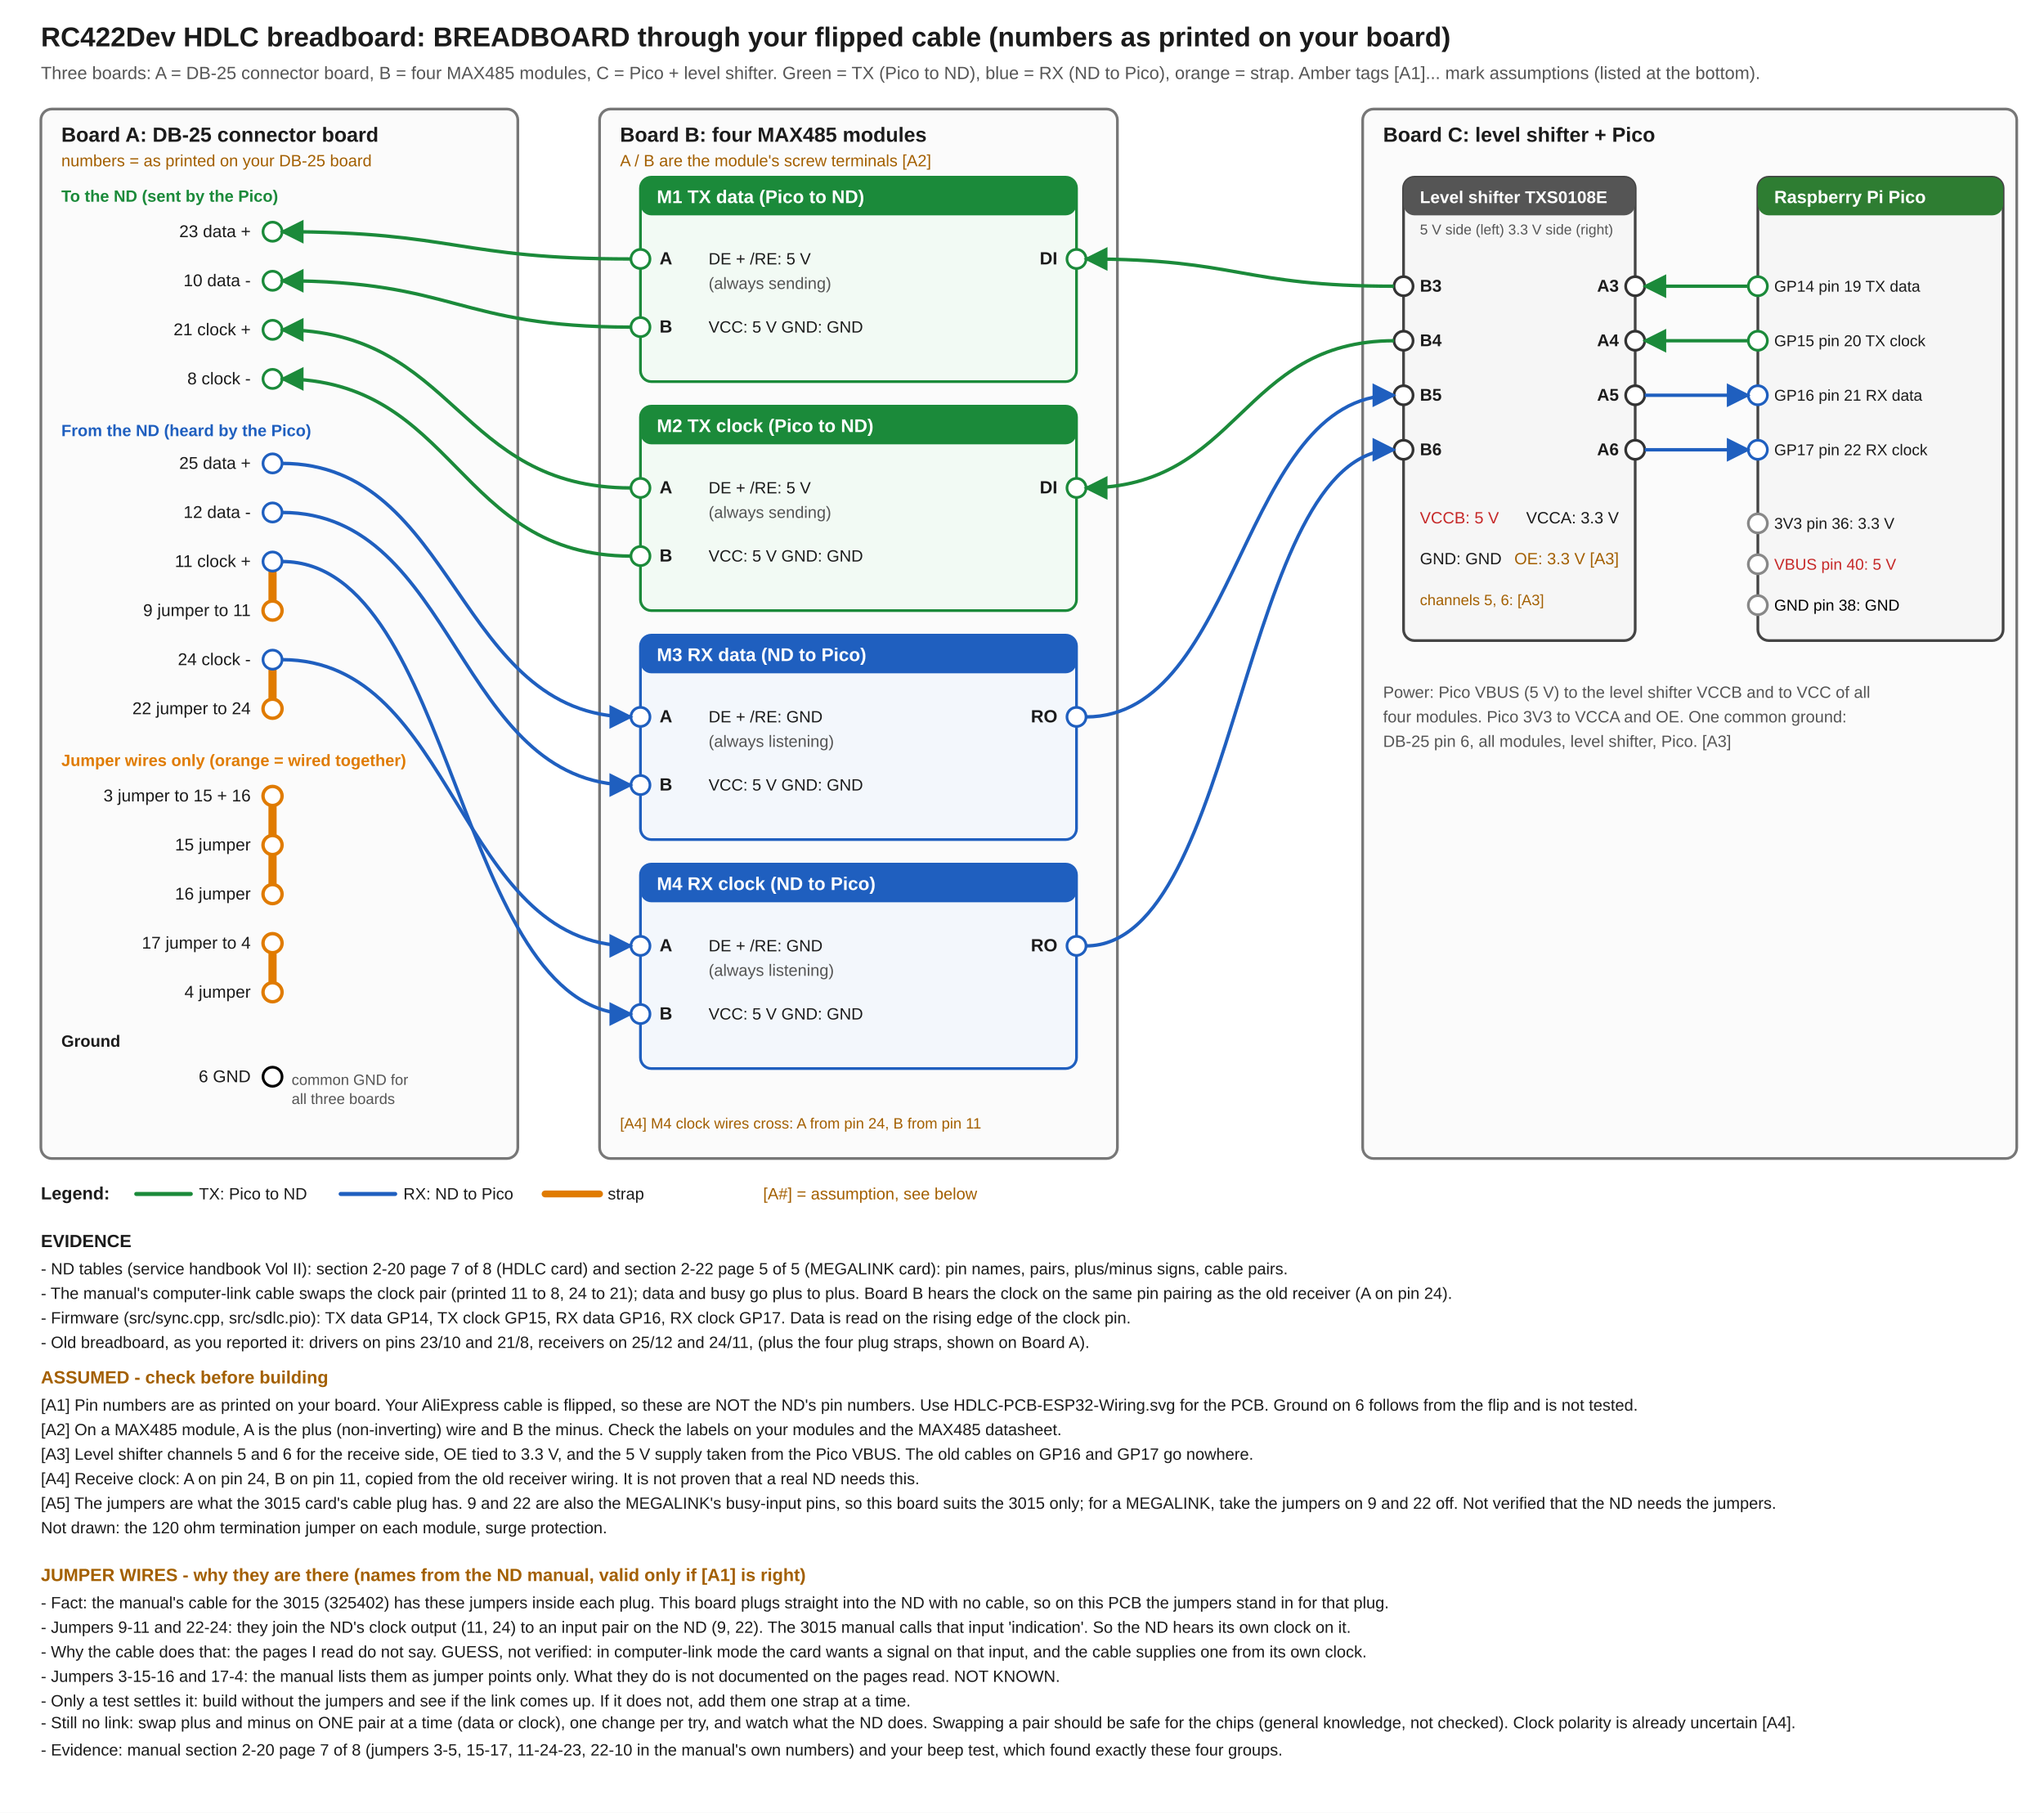
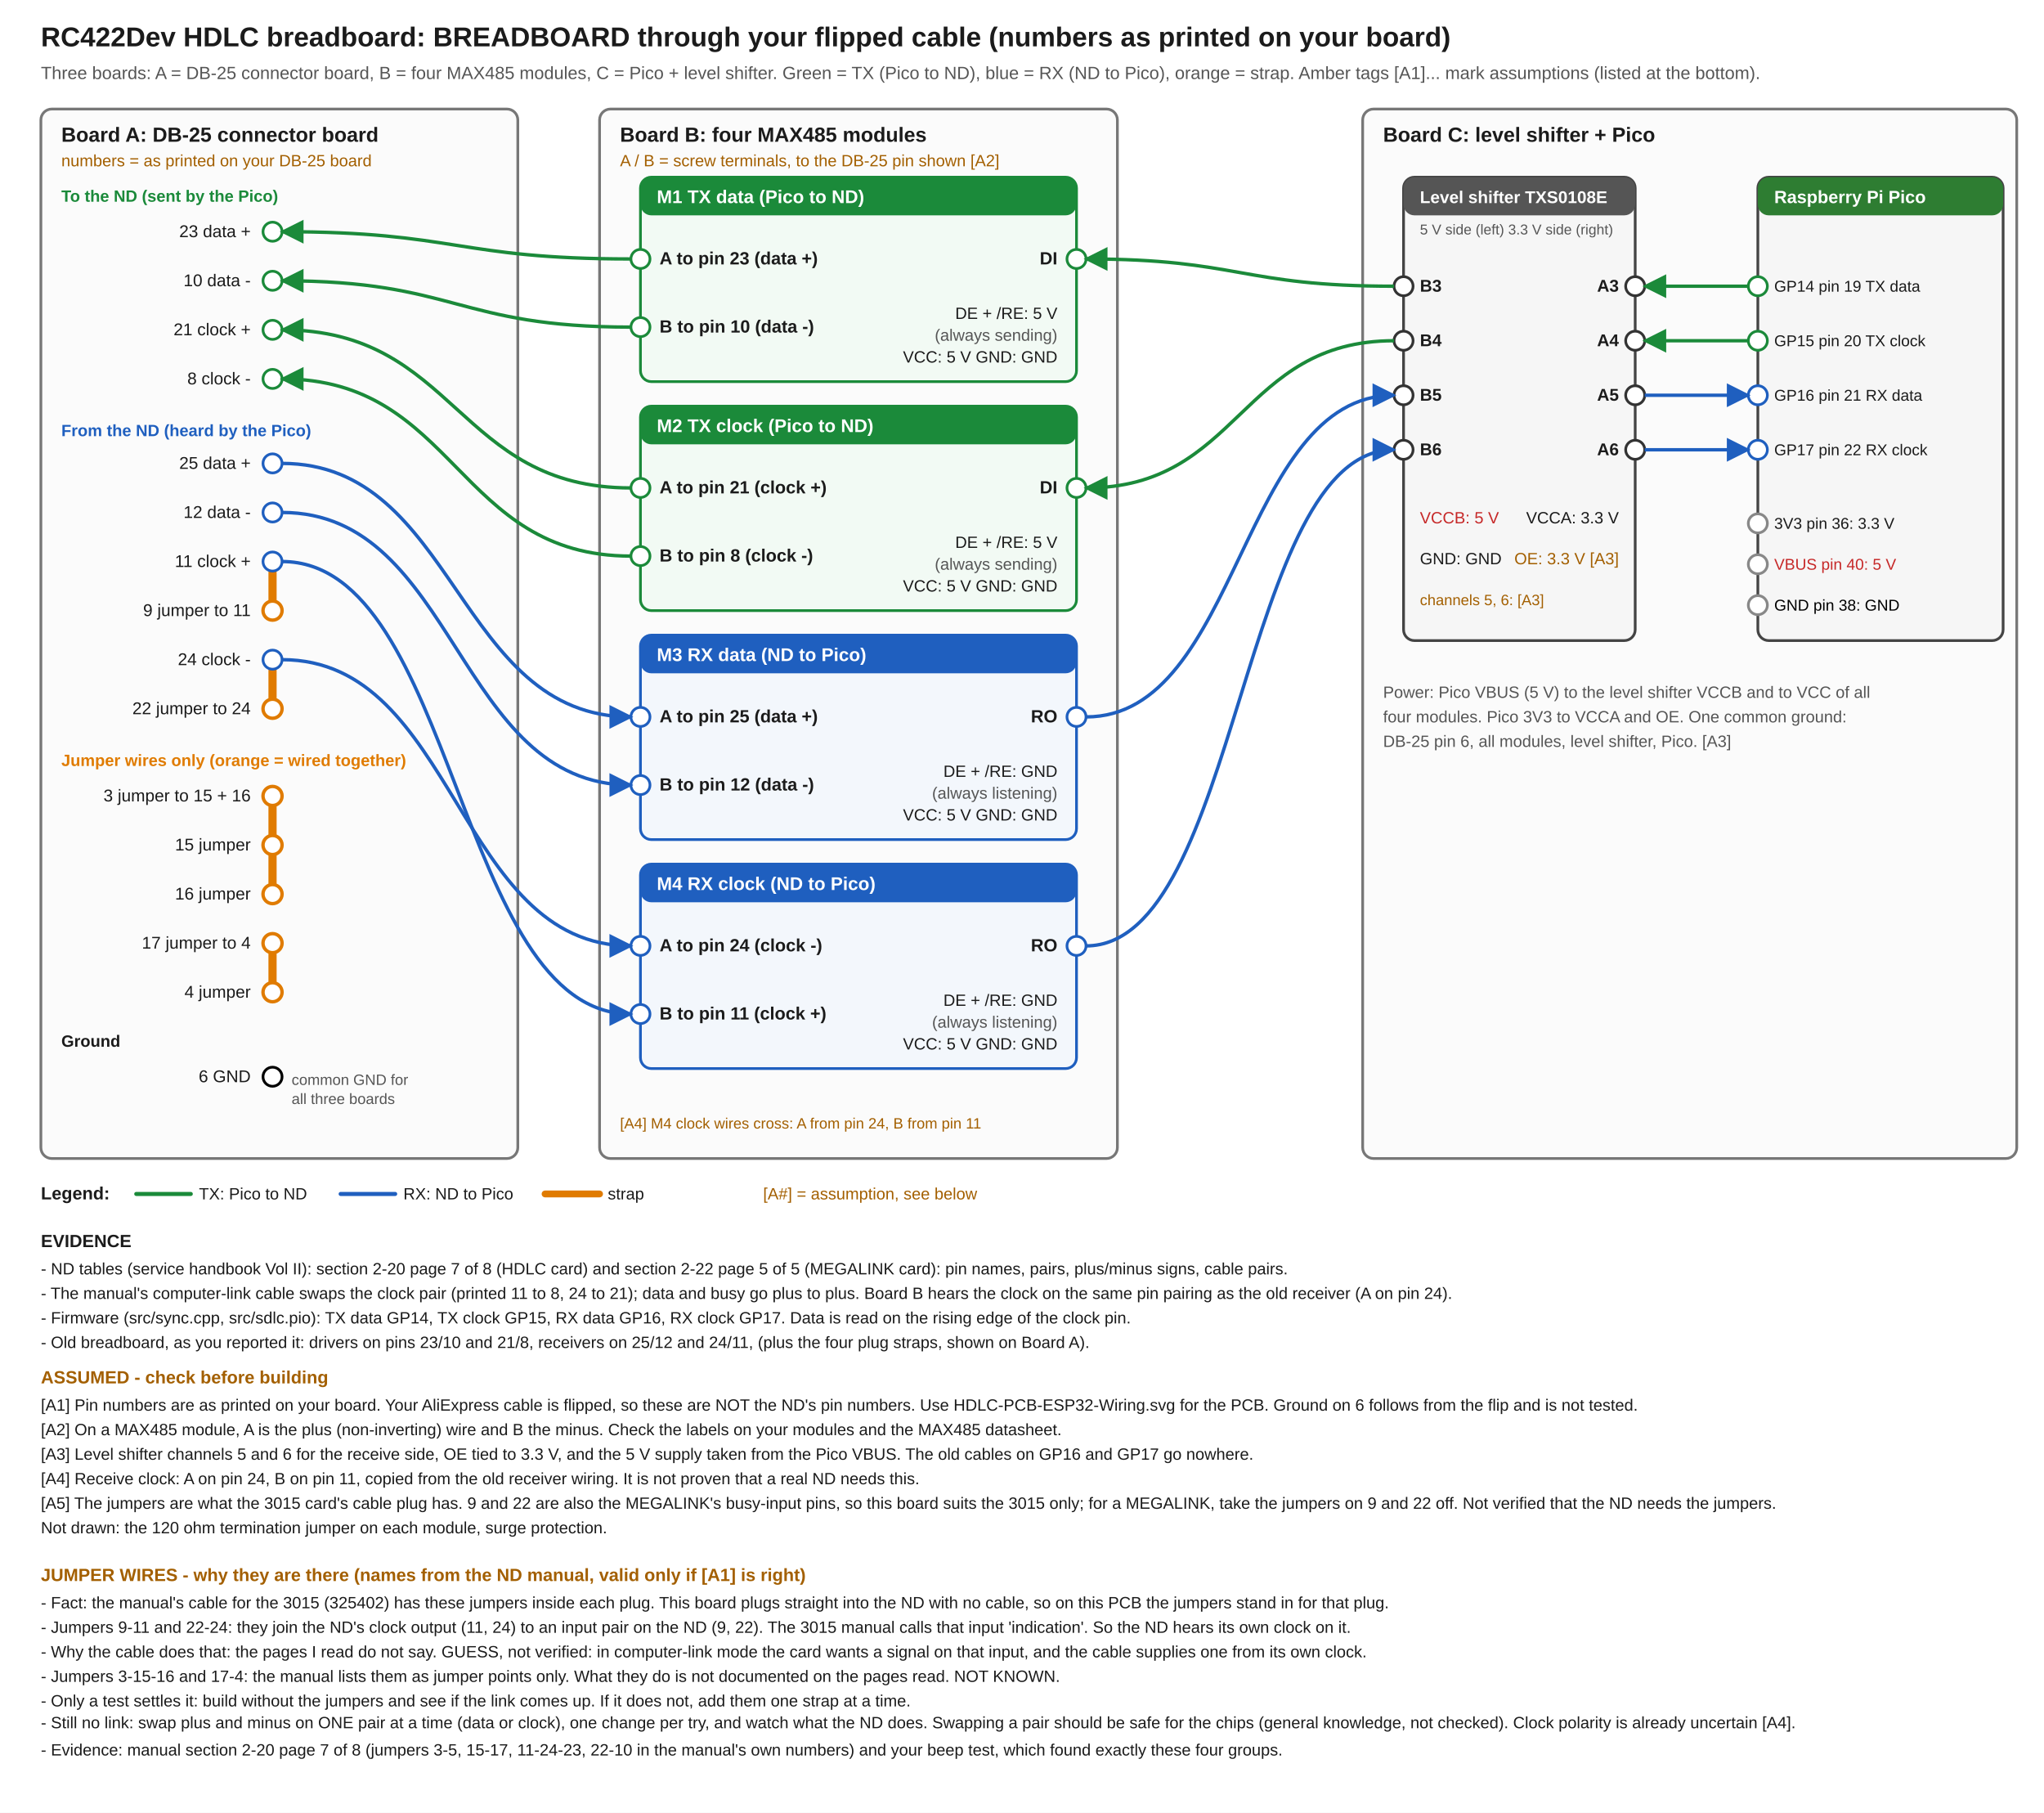
<svg xmlns="http://www.w3.org/2000/svg" viewBox="0 0 1500 1330" width="1500" height="1330" font-family="Segoe UI, Arial, sans-serif">
  <defs>
    <marker id="aT" viewBox="0 0 10 10" refX="9" refY="5" markerWidth="7" markerHeight="7" orient="auto">
      <path d="M0 0 L10 5 L0 10 z" fill="#1b8a3a" />
    </marker>
    <marker id="aR" viewBox="0 0 10 10" refX="9" refY="5" markerWidth="7" markerHeight="7" orient="auto">
      <path d="M0 0 L10 5 L0 10 z" fill="#1f5fbf" />
    </marker>
  </defs>
  <rect width="1500" height="1330" fill="#ffffff" />
  <text x="30" y="34" font-size="20" text-anchor="start" fill="#1b1b1b" font-weight="bold">RC422Dev HDLC breadboard: BREADBOARD through your flipped cable (numbers as printed on your board)</text>
  <text x="30" y="58" font-size="13" text-anchor="start" fill="#555" font-weight="normal">Three boards: A = DB-25 connector board, B = four MAX485 modules, C = Pico + level shifter. Green = TX (Pico to ND), blue = RX (ND to Pico), orange = strap. Amber tags [A1]... mark assumptions (listed at the bottom).</text>
  <rect x="30" y="80" width="350" height="770" rx="8" fill="#fbfbfb" stroke="#777" stroke-width="2" />
  <text x="45" y="104" font-size="15" text-anchor="start" fill="#1b1b1b" font-weight="bold">Board A: DB-25 connector board</text>
  <text x="45" y="122" font-size="12" text-anchor="start" fill="#a35f00" font-weight="normal">numbers = as printed on your DB-25 board</text>
  <text x="45" y="148" font-size="12" text-anchor="start" fill="#1b8a3a" font-weight="bold">To the ND (sent by the Pico)</text>
  <text x="45" y="320" font-size="12" text-anchor="start" fill="#1f5fbf" font-weight="bold">From the ND (heard by the Pico)</text>
  <line x1="200" y1="420" x2="200" y2="440" stroke="#e07b00" stroke-width="6" stroke-linecap="round" />
  <line x1="200" y1="492" x2="200" y2="512" stroke="#e07b00" stroke-width="6" stroke-linecap="round" />
  <line x1="200" y1="592" x2="200" y2="648" stroke="#e07b00" stroke-width="6" stroke-linecap="round" />
  <line x1="200" y1="700" x2="200" y2="720" stroke="#e07b00" stroke-width="6" stroke-linecap="round" />
  <circle cx="200" cy="448" r="7" fill="#fff" stroke="#e07b00" stroke-width="2.5" />
  <text x="184" y="452" font-size="12.5" text-anchor="end" fill="#1b1b1b" font-weight="normal">9  jumper to 11</text>
  <circle cx="200" cy="520" r="7" fill="#fff" stroke="#e07b00" stroke-width="2.5" />
  <text x="184" y="524" font-size="12.5" text-anchor="end" fill="#1b1b1b" font-weight="normal">22  jumper to 24</text>
  <text x="45" y="562" font-size="12" text-anchor="start" fill="#e07b00" font-weight="bold">Jumper wires only (orange = wired together)</text>
  <circle cx="200" cy="584" r="7" fill="#fff" stroke="#e07b00" stroke-width="2.5" />
  <text x="184" y="588" font-size="12.5" text-anchor="end" fill="#1b1b1b" font-weight="normal">3  jumper to 15 + 16</text>
  <circle cx="200" cy="620" r="7" fill="#fff" stroke="#e07b00" stroke-width="2.5" />
  <text x="184" y="624" font-size="12.5" text-anchor="end" fill="#1b1b1b" font-weight="normal">15  jumper</text>
  <circle cx="200" cy="656" r="7" fill="#fff" stroke="#e07b00" stroke-width="2.5" />
  <text x="184" y="660" font-size="12.5" text-anchor="end" fill="#1b1b1b" font-weight="normal">16  jumper</text>
  <circle cx="200" cy="692" r="7" fill="#fff" stroke="#e07b00" stroke-width="2.5" />
  <text x="184" y="696" font-size="12.5" text-anchor="end" fill="#1b1b1b" font-weight="normal">17  jumper to 4</text>
  <circle cx="200" cy="728" r="7" fill="#fff" stroke="#e07b00" stroke-width="2.5" />
  <text x="184" y="732" font-size="12.5" text-anchor="end" fill="#1b1b1b" font-weight="normal">4  jumper</text>
  <text x="45" y="768" font-size="12" text-anchor="start" fill="#1b1b1b" font-weight="bold">Ground</text>
  <circle cx="200" cy="170" r="7" fill="#fff" stroke="#1b8a3a" stroke-width="2" />
  <text x="184" y="174" font-size="12.5" text-anchor="end" fill="#1b1b1b" font-weight="normal">23  data +</text>
  <circle cx="200" cy="206" r="7" fill="#fff" stroke="#1b8a3a" stroke-width="2" />
  <text x="184" y="210" font-size="12.5" text-anchor="end" fill="#1b1b1b" font-weight="normal">10  data -</text>
  <circle cx="200" cy="242" r="7" fill="#fff" stroke="#1b8a3a" stroke-width="2" />
  <text x="184" y="246" font-size="12.5" text-anchor="end" fill="#1b1b1b" font-weight="normal">21  clock +</text>
  <circle cx="200" cy="278" r="7" fill="#fff" stroke="#1b8a3a" stroke-width="2" />
  <text x="184" y="282" font-size="12.5" text-anchor="end" fill="#1b1b1b" font-weight="normal">8  clock -</text>
  <circle cx="200" cy="340" r="7" fill="#fff" stroke="#1f5fbf" stroke-width="2" />
  <text x="184" y="344" font-size="12.5" text-anchor="end" fill="#1b1b1b" font-weight="normal">25  data +</text>
  <circle cx="200" cy="376" r="7" fill="#fff" stroke="#1f5fbf" stroke-width="2" />
  <text x="184" y="380" font-size="12.5" text-anchor="end" fill="#1b1b1b" font-weight="normal">12  data -</text>
  <circle cx="200" cy="412" r="7" fill="#fff" stroke="#1f5fbf" stroke-width="2" />
  <text x="184" y="416" font-size="12.5" text-anchor="end" fill="#1b1b1b" font-weight="normal">11  clock +</text>
  <circle cx="200" cy="484" r="7" fill="#fff" stroke="#1f5fbf" stroke-width="2" />
  <text x="184" y="488" font-size="12.5" text-anchor="end" fill="#1b1b1b" font-weight="normal">24  clock -</text>
  <circle cx="200" cy="790" r="7" fill="#fff" stroke="#000" stroke-width="2" />
  <text x="184" y="794" font-size="12.5" text-anchor="end" fill="#1b1b1b" font-weight="normal">6  GND</text>
  <text x="214" y="796" font-size="11" text-anchor="start" fill="#555" font-weight="normal">common GND for</text>
  <text x="214" y="810" font-size="11" text-anchor="start" fill="#555" font-weight="normal">all three boards</text>
  <rect x="440" y="80" width="380" height="770" rx="8" fill="#fbfbfb" stroke="#777" stroke-width="2" />
  <text x="455" y="104" font-size="15" text-anchor="start" fill="#1b1b1b" font-weight="bold">Board B: four MAX485 modules</text>
-   <text x="455" y="122" font-size="12" text-anchor="start" fill="#a35f00" font-weight="normal">A / B are the module's screw terminals [A2]</text>
+   <text x="455" y="122" font-size="12" text-anchor="start" fill="#a35f00" font-weight="normal">A / B = screw terminals, to the DB-25 pin shown [A2]</text>
  <rect x="470" y="130" width="320" height="150" rx="8" fill="#f2faf4" stroke="#1b8a3a" stroke-width="2" />
  <rect x="470" y="130" width="320" height="28" rx="8" fill="#1b8a3a" />
  <text x="482" y="149" font-size="13.5" text-anchor="start" fill="#fff" font-weight="bold">M1  TX data  (Pico to ND)</text>
  <circle cx="470" cy="190" r="7" fill="#fff" stroke="#1b8a3a" stroke-width="2" />
  <circle cx="470" cy="240" r="7" fill="#fff" stroke="#1b8a3a" stroke-width="2" />
  <circle cx="790" cy="190" r="7" fill="#fff" stroke="#1b8a3a" stroke-width="2" />
-   <text x="484" y="194" font-size="13" text-anchor="start" fill="#1b1b1b" font-weight="bold">A</text>
-   <text x="484" y="244" font-size="13" text-anchor="start" fill="#1b1b1b" font-weight="bold">B</text>
-   <text x="520" y="194" font-size="12" text-anchor="start" fill="#1b1b1b" font-weight="normal">DE + /RE: 5 V</text>
-   <text x="520" y="212" font-size="12" text-anchor="start" fill="#555" font-weight="normal">(always sending)</text>
+   <text x="484" y="194" font-size="13" text-anchor="start" fill="#1b1b1b" font-weight="bold">A  to pin 23 (data +)</text>
+   <text x="484" y="244" font-size="13" text-anchor="start" fill="#1b1b1b" font-weight="bold">B  to pin 10 (data -)</text>
+   <text x="776" y="234" font-size="12" text-anchor="end" fill="#1b1b1b" font-weight="normal">DE + /RE: 5 V</text>
+   <text x="776" y="250" font-size="12" text-anchor="end" fill="#555" font-weight="normal">(always sending)</text>
  <text x="776" y="194" font-size="13" text-anchor="end" fill="#1b1b1b" font-weight="bold">DI</text>
-   <text x="520" y="244" font-size="12" text-anchor="start" fill="#1b1b1b" font-weight="normal">VCC: 5 V    GND: GND</text>
+   <text x="776" y="266" font-size="12" text-anchor="end" fill="#1b1b1b" font-weight="normal">VCC: 5 V    GND: GND</text>
  <rect x="470" y="298" width="320" height="150" rx="8" fill="#f2faf4" stroke="#1b8a3a" stroke-width="2" />
  <rect x="470" y="298" width="320" height="28" rx="8" fill="#1b8a3a" />
  <text x="482" y="317" font-size="13.5" text-anchor="start" fill="#fff" font-weight="bold">M2  TX clock  (Pico to ND)</text>
  <circle cx="470" cy="358" r="7" fill="#fff" stroke="#1b8a3a" stroke-width="2" />
  <circle cx="470" cy="408" r="7" fill="#fff" stroke="#1b8a3a" stroke-width="2" />
  <circle cx="790" cy="358" r="7" fill="#fff" stroke="#1b8a3a" stroke-width="2" />
-   <text x="484" y="362" font-size="13" text-anchor="start" fill="#1b1b1b" font-weight="bold">A</text>
-   <text x="484" y="412" font-size="13" text-anchor="start" fill="#1b1b1b" font-weight="bold">B</text>
-   <text x="520" y="362" font-size="12" text-anchor="start" fill="#1b1b1b" font-weight="normal">DE + /RE: 5 V</text>
-   <text x="520" y="380" font-size="12" text-anchor="start" fill="#555" font-weight="normal">(always sending)</text>
+   <text x="484" y="362" font-size="13" text-anchor="start" fill="#1b1b1b" font-weight="bold">A  to pin 21 (clock +)</text>
+   <text x="484" y="412" font-size="13" text-anchor="start" fill="#1b1b1b" font-weight="bold">B  to pin 8 (clock -)</text>
+   <text x="776" y="402" font-size="12" text-anchor="end" fill="#1b1b1b" font-weight="normal">DE + /RE: 5 V</text>
+   <text x="776" y="418" font-size="12" text-anchor="end" fill="#555" font-weight="normal">(always sending)</text>
  <text x="776" y="362" font-size="13" text-anchor="end" fill="#1b1b1b" font-weight="bold">DI</text>
-   <text x="520" y="412" font-size="12" text-anchor="start" fill="#1b1b1b" font-weight="normal">VCC: 5 V    GND: GND</text>
+   <text x="776" y="434" font-size="12" text-anchor="end" fill="#1b1b1b" font-weight="normal">VCC: 5 V    GND: GND</text>
  <rect x="470" y="466" width="320" height="150" rx="8" fill="#f3f7fc" stroke="#1f5fbf" stroke-width="2" />
  <rect x="470" y="466" width="320" height="28" rx="8" fill="#1f5fbf" />
  <text x="482" y="485" font-size="13.5" text-anchor="start" fill="#fff" font-weight="bold">M3  RX data  (ND to Pico)</text>
  <circle cx="470" cy="526" r="7" fill="#fff" stroke="#1f5fbf" stroke-width="2" />
  <circle cx="470" cy="576" r="7" fill="#fff" stroke="#1f5fbf" stroke-width="2" />
  <circle cx="790" cy="526" r="7" fill="#fff" stroke="#1f5fbf" stroke-width="2" />
-   <text x="484" y="530" font-size="13" text-anchor="start" fill="#1b1b1b" font-weight="bold">A</text>
-   <text x="484" y="580" font-size="13" text-anchor="start" fill="#1b1b1b" font-weight="bold">B</text>
-   <text x="520" y="530" font-size="12" text-anchor="start" fill="#1b1b1b" font-weight="normal">DE + /RE: GND</text>
-   <text x="520" y="548" font-size="12" text-anchor="start" fill="#555" font-weight="normal">(always listening)</text>
+   <text x="484" y="530" font-size="13" text-anchor="start" fill="#1b1b1b" font-weight="bold">A  to pin 25 (data +)</text>
+   <text x="484" y="580" font-size="13" text-anchor="start" fill="#1b1b1b" font-weight="bold">B  to pin 12 (data -)</text>
+   <text x="776" y="570" font-size="12" text-anchor="end" fill="#1b1b1b" font-weight="normal">DE + /RE: GND</text>
+   <text x="776" y="586" font-size="12" text-anchor="end" fill="#555" font-weight="normal">(always listening)</text>
  <text x="776" y="530" font-size="13" text-anchor="end" fill="#1b1b1b" font-weight="bold">RO</text>
-   <text x="520" y="580" font-size="12" text-anchor="start" fill="#1b1b1b" font-weight="normal">VCC: 5 V    GND: GND</text>
+   <text x="776" y="602" font-size="12" text-anchor="end" fill="#1b1b1b" font-weight="normal">VCC: 5 V    GND: GND</text>
  <rect x="470" y="634" width="320" height="150" rx="8" fill="#f3f7fc" stroke="#1f5fbf" stroke-width="2" />
  <rect x="470" y="634" width="320" height="28" rx="8" fill="#1f5fbf" />
  <text x="482" y="653" font-size="13.5" text-anchor="start" fill="#fff" font-weight="bold">M4  RX clock  (ND to Pico)</text>
  <circle cx="470" cy="694" r="7" fill="#fff" stroke="#1f5fbf" stroke-width="2" />
  <circle cx="470" cy="744" r="7" fill="#fff" stroke="#1f5fbf" stroke-width="2" />
  <circle cx="790" cy="694" r="7" fill="#fff" stroke="#1f5fbf" stroke-width="2" />
-   <text x="484" y="698" font-size="13" text-anchor="start" fill="#1b1b1b" font-weight="bold">A</text>
-   <text x="484" y="748" font-size="13" text-anchor="start" fill="#1b1b1b" font-weight="bold">B</text>
-   <text x="520" y="698" font-size="12" text-anchor="start" fill="#1b1b1b" font-weight="normal">DE + /RE: GND</text>
-   <text x="520" y="716" font-size="12" text-anchor="start" fill="#555" font-weight="normal">(always listening)</text>
+   <text x="484" y="698" font-size="13" text-anchor="start" fill="#1b1b1b" font-weight="bold">A  to pin 24 (clock -)</text>
+   <text x="484" y="748" font-size="13" text-anchor="start" fill="#1b1b1b" font-weight="bold">B  to pin 11 (clock +)</text>
+   <text x="776" y="738" font-size="12" text-anchor="end" fill="#1b1b1b" font-weight="normal">DE + /RE: GND</text>
+   <text x="776" y="754" font-size="12" text-anchor="end" fill="#555" font-weight="normal">(always listening)</text>
  <text x="776" y="698" font-size="13" text-anchor="end" fill="#1b1b1b" font-weight="bold">RO</text>
-   <text x="520" y="748" font-size="12" text-anchor="start" fill="#1b1b1b" font-weight="normal">VCC: 5 V    GND: GND</text>
+   <text x="776" y="770" font-size="12" text-anchor="end" fill="#1b1b1b" font-weight="normal">VCC: 5 V    GND: GND</text>
  <path d="M463 190 C335.0 190 335.0 170 207 170" fill="none" stroke="#1b8a3a" stroke-width="2.5" marker-end="url(#aT)" />
  <path d="M463 240 C335.0 240 335.0 206 207 206" fill="none" stroke="#1b8a3a" stroke-width="2.5" marker-end="url(#aT)" />
  <path d="M463 358 C335.0 358 335.0 242 207 242" fill="none" stroke="#1b8a3a" stroke-width="2.5" marker-end="url(#aT)" />
  <path d="M463 408 C335.0 408 335.0 278 207 278" fill="none" stroke="#1b8a3a" stroke-width="2.5" marker-end="url(#aT)" />
  <path d="M207 340 C335.0 340 335.0 526 463 526" fill="none" stroke="#1f5fbf" stroke-width="2.5" marker-end="url(#aR)" />
  <path d="M207 376 C335.0 376 335.0 576 463 576" fill="none" stroke="#1f5fbf" stroke-width="2.5" marker-end="url(#aR)" />
  <path d="M207 484 C335.0 484 335.0 694 463 694" fill="none" stroke="#1f5fbf" stroke-width="2.5" marker-end="url(#aR)" />
  <path d="M207 412 C335.0 412 335.0 744 463 744" fill="none" stroke="#1f5fbf" stroke-width="2.5" marker-end="url(#aR)" />
  <text x="455" y="828" font-size="11" text-anchor="start" fill="#a35f00" font-weight="normal">[A4] M4 clock wires cross: A from pin 24, B from pin 11</text>
  <rect x="1000" y="80" width="480" height="770" rx="8" fill="#fbfbfb" stroke="#777" stroke-width="2" />
  <text x="1015" y="104" font-size="15" text-anchor="start" fill="#1b1b1b" font-weight="bold">Board C: level shifter + Pico</text>
  <rect x="1030" y="130" width="170" height="340" rx="8" fill="#f6f6f6" stroke="#444" stroke-width="2" />
  <rect x="1030" y="130" width="170" height="28" rx="8" fill="#555" />
  <text x="1042" y="149" font-size="12.5" text-anchor="start" fill="#fff" font-weight="bold">Level shifter TXS0108E</text>
  <text x="1042" y="172" font-size="10.5" text-anchor="start" fill="#555" font-weight="normal">5 V side (left)  3.3 V side (right)</text>
  <circle cx="1030" cy="210" r="7" fill="#fff" stroke="#333" stroke-width="2" />
  <circle cx="1200" cy="210" r="7" fill="#fff" stroke="#333" stroke-width="2" />
  <text x="1042" y="214" font-size="12.5" text-anchor="start" fill="#1b1b1b" font-weight="bold">B3</text>
  <text x="1188" y="214" font-size="12.5" text-anchor="end" fill="#1b1b1b" font-weight="bold">A3</text>
  <circle cx="1030" cy="250" r="7" fill="#fff" stroke="#333" stroke-width="2" />
  <circle cx="1200" cy="250" r="7" fill="#fff" stroke="#333" stroke-width="2" />
  <text x="1042" y="254" font-size="12.5" text-anchor="start" fill="#1b1b1b" font-weight="bold">B4</text>
  <text x="1188" y="254" font-size="12.5" text-anchor="end" fill="#1b1b1b" font-weight="bold">A4</text>
  <circle cx="1030" cy="290" r="7" fill="#fff" stroke="#333" stroke-width="2" />
  <circle cx="1200" cy="290" r="7" fill="#fff" stroke="#333" stroke-width="2" />
  <text x="1042" y="294" font-size="12.5" text-anchor="start" fill="#1b1b1b" font-weight="bold">B5</text>
  <text x="1188" y="294" font-size="12.5" text-anchor="end" fill="#1b1b1b" font-weight="bold">A5</text>
  <circle cx="1030" cy="330" r="7" fill="#fff" stroke="#333" stroke-width="2" />
  <circle cx="1200" cy="330" r="7" fill="#fff" stroke="#333" stroke-width="2" />
  <text x="1042" y="334" font-size="12.5" text-anchor="start" fill="#1b1b1b" font-weight="bold">B6</text>
  <text x="1188" y="334" font-size="12.5" text-anchor="end" fill="#1b1b1b" font-weight="bold">A6</text>
  <text x="1042" y="384" font-size="12" text-anchor="start" fill="#c62828" font-weight="normal">VCCB: 5 V</text>
  <text x="1188" y="384" font-size="12" text-anchor="end" fill="#1b1b1b" font-weight="normal">VCCA: 3.3 V</text>
  <text x="1042" y="414" font-size="12" text-anchor="start" fill="#1b1b1b" font-weight="normal">GND: GND</text>
  <text x="1188" y="414" font-size="12" text-anchor="end" fill="#a35f00" font-weight="normal">OE: 3.3 V [A3]</text>
  <text x="1042" y="444" font-size="11" text-anchor="start" fill="#a35f00" font-weight="normal">channels 5, 6: [A3]</text>
  <rect x="1290" y="130" width="180" height="340" rx="8" fill="#f6f6f6" stroke="#444" stroke-width="2" />
  <rect x="1290" y="130" width="180" height="28" rx="8" fill="#2e7d32" />
  <text x="1302" y="149" font-size="13" text-anchor="start" fill="#fff" font-weight="bold">Raspberry Pi Pico</text>
  <circle cx="1290" cy="210" r="7" fill="#fff" stroke="#1b8a3a" stroke-width="2" />
  <text x="1302" y="214" font-size="11.5" text-anchor="start" fill="#1b1b1b" font-weight="normal">GP14  pin 19  TX data</text>
  <circle cx="1290" cy="250" r="7" fill="#fff" stroke="#1b8a3a" stroke-width="2" />
  <text x="1302" y="254" font-size="11.5" text-anchor="start" fill="#1b1b1b" font-weight="normal">GP15  pin 20  TX clock</text>
  <circle cx="1290" cy="290" r="7" fill="#fff" stroke="#1f5fbf" stroke-width="2" />
  <text x="1302" y="294" font-size="11.5" text-anchor="start" fill="#1b1b1b" font-weight="normal">GP16  pin 21  RX data</text>
  <circle cx="1290" cy="330" r="7" fill="#fff" stroke="#1f5fbf" stroke-width="2" />
  <text x="1302" y="334" font-size="11.5" text-anchor="start" fill="#1b1b1b" font-weight="normal">GP17  pin 22  RX clock</text>
  <circle cx="1290" cy="384" r="7" fill="#fff" stroke="#888" stroke-width="2" />
  <text x="1302" y="388" font-size="11.5" text-anchor="start" fill="#1b1b1b" font-weight="normal">3V3  pin 36: 3.3 V</text>
  <circle cx="1290" cy="414" r="7" fill="#fff" stroke="#888" stroke-width="2" />
  <text x="1302" y="418" font-size="11.5" text-anchor="start" fill="#c62828" font-weight="normal">VBUS  pin 40: 5 V</text>
  <circle cx="1290" cy="444" r="7" fill="#fff" stroke="#888" stroke-width="2" />
  <text x="1302" y="448" font-size="11.5" text-anchor="start" fill="#000" font-weight="normal">GND  pin 38: GND</text>
  <path d="M1023 210 C910.0 210 910.0 190 797 190" fill="none" stroke="#1b8a3a" stroke-width="2.5" marker-end="url(#aT)" />
  <path d="M1023 250 C910.0 250 910.0 358 797 358" fill="none" stroke="#1b8a3a" stroke-width="2.5" marker-end="url(#aT)" />
  <path d="M797 526 C910.0 526 910.0 290 1023 290" fill="none" stroke="#1f5fbf" stroke-width="2.5" marker-end="url(#aR)" />
  <path d="M797 694 C910.0 694 910.0 330 1023 330" fill="none" stroke="#1f5fbf" stroke-width="2.5" marker-end="url(#aR)" />
  <path d="M1283 210 C1245.0 210 1245.0 210 1207 210" fill="none" stroke="#1b8a3a" stroke-width="2.5" marker-end="url(#aT)" />
  <path d="M1283 250 C1245.0 250 1245.0 250 1207 250" fill="none" stroke="#1b8a3a" stroke-width="2.5" marker-end="url(#aT)" />
  <path d="M1207 290 C1245.0 290 1245.0 290 1283 290" fill="none" stroke="#1f5fbf" stroke-width="2.5" marker-end="url(#aR)" />
  <path d="M1207 330 C1245.0 330 1245.0 330 1283 330" fill="none" stroke="#1f5fbf" stroke-width="2.5" marker-end="url(#aR)" />
  <text x="1015" y="512" font-size="12" text-anchor="start" fill="#555" font-weight="normal">Power: Pico VBUS (5 V) to the level shifter VCCB and to VCC of all</text>
  <text x="1015" y="530" font-size="12" text-anchor="start" fill="#555" font-weight="normal">four modules. Pico 3V3 to VCCA and OE. One common ground:</text>
  <text x="1015" y="548" font-size="12" text-anchor="start" fill="#555" font-weight="normal">DB-25 pin 6, all modules, level shifter, Pico. [A3]</text>
  <text x="30" y="880" font-size="13" text-anchor="start" fill="#1b1b1b" font-weight="bold">Legend:</text>
  <line x1="100" y1="876" x2="140" y2="876" stroke="#1b8a3a" stroke-width="3" stroke-linecap="round" />
  <text x="146" y="880" font-size="12" text-anchor="start" fill="#1b1b1b" font-weight="normal">TX: Pico to ND</text>
  <line x1="250" y1="876" x2="290" y2="876" stroke="#1f5fbf" stroke-width="3" stroke-linecap="round" />
  <text x="296" y="880" font-size="12" text-anchor="start" fill="#1b1b1b" font-weight="normal">RX: ND to Pico</text>
  <line x1="400" y1="876" x2="440" y2="876" stroke="#e07b00" stroke-width="5" stroke-linecap="round" />
  <text x="446" y="880" font-size="12" text-anchor="start" fill="#1b1b1b" font-weight="normal">strap</text>
  <text x="560" y="880" font-size="12" text-anchor="start" fill="#a35f00" font-weight="normal">[A#] = assumption, see below</text>
  <text x="30" y="915" font-size="13" text-anchor="start" fill="#1b1b1b" font-weight="bold">EVIDENCE</text>
  <text x="30" y="935" font-size="12" text-anchor="start" fill="#1b1b1b" font-weight="normal">- ND tables (service handbook Vol II): section 2-20 page 7 of 8 (HDLC card) and section 2-22 page 5 of 5 (MEGALINK card): pin names, pairs, plus/minus signs, cable pairs.</text>
  <text x="30" y="953" font-size="12" text-anchor="start" fill="#1b1b1b" font-weight="normal">- The manual's computer-link cable swaps the clock pair (printed 11 to 8, 24 to 21); data and busy go plus to plus. Board B hears the clock on the same pin pairing as the old receiver (A on pin 24).</text>
  <text x="30" y="971" font-size="12" text-anchor="start" fill="#1b1b1b" font-weight="normal">- Firmware (src/sync.cpp, src/sdlc.pio): TX data GP14, TX clock GP15, RX data GP16, RX clock GP17. Data is read on the rising edge of the clock pin.</text>
  <text x="30" y="989" font-size="12" text-anchor="start" fill="#1b1b1b" font-weight="normal">- Old breadboard, as you reported it: drivers on pins 23/10 and 21/8, receivers on 25/12 and 24/11, (plus the four plug straps, shown on Board A).</text>
  <text x="30" y="1015" font-size="13" text-anchor="start" fill="#a35f00" font-weight="bold">ASSUMED - check before building</text>
  <text x="30" y="1035" font-size="12" text-anchor="start" fill="#1b1b1b" font-weight="normal">[A1] Pin numbers are as printed on your board. Your AliExpress cable is flipped, so these are NOT the ND's pin numbers. Use HDLC-PCB-ESP32-Wiring.svg for the PCB. Ground on 6 follows from the flip and is not tested.</text>
  <text x="30" y="1053" font-size="12" text-anchor="start" fill="#1b1b1b" font-weight="normal">[A2] On a MAX485 module, A is the plus (non-inverting) wire and B the minus. Check the labels on your modules and the MAX485 datasheet.</text>
  <text x="30" y="1071" font-size="12" text-anchor="start" fill="#1b1b1b" font-weight="normal">[A3] Level shifter channels 5 and 6 for the receive side, OE tied to 3.3 V, and the 5 V supply taken from the Pico VBUS. The old cables on GP16 and GP17 go nowhere.</text>
  <text x="30" y="1089" font-size="12" text-anchor="start" fill="#1b1b1b" font-weight="normal">[A4] Receive clock: A on pin 24, B on pin 11, copied from the old receiver wiring. It is not proven that a real ND needs this.</text>
  <text x="30" y="1107" font-size="12" text-anchor="start" fill="#1b1b1b" font-weight="normal">[A5] The jumpers are what the 3015 card's cable plug has. 9 and 22 are also the MEGALINK's busy-input pins, so this board suits the 3015 only; for a MEGALINK, take the jumpers on 9 and 22 off. Not verified that the ND needs the jumpers.</text>
  <text x="30" y="1125" font-size="12" text-anchor="start" fill="#1b1b1b" font-weight="normal">Not drawn: the 120 ohm termination jumper on each module, surge protection.</text>
  <text x="30" y="1160" font-size="13" text-anchor="start" fill="#a35f00" font-weight="bold">JUMPER WIRES - why they are there (names from the ND manual, valid only if [A1] is right)</text>
  <text x="30" y="1180" font-size="12" text-anchor="start" fill="#1b1b1b" font-weight="normal">- Fact: the manual's cable for the 3015 (325402) has these jumpers inside each plug. This board plugs straight into the ND with no cable, so on this PCB the jumpers stand in for that plug.</text>
  <text x="30" y="1198" font-size="12" text-anchor="start" fill="#1b1b1b" font-weight="normal">- Jumpers 9-11 and 22-24: they join the ND's clock output (11, 24) to an input pair on the ND (9, 22). The 3015 manual calls that input 'indication'. So the ND hears its own clock on it.</text>
  <text x="30" y="1216" font-size="12" text-anchor="start" fill="#1b1b1b" font-weight="normal">- Why the cable does that: the pages I read do not say. GUESS, not verified: in computer-link mode the card wants a signal on that input, and the cable supplies one from its own clock.</text>
  <text x="30" y="1234" font-size="12" text-anchor="start" fill="#1b1b1b" font-weight="normal">- Jumpers 3-15-16 and 17-4: the manual lists them as jumper points only. What they do is not documented on the pages read. NOT KNOWN.</text>
  <text x="30" y="1252" font-size="12" text-anchor="start" fill="#1b1b1b" font-weight="normal">- Only a test settles it: build without the jumpers and see if the link comes up. If it does not, add them one strap at a time.</text>
  <text x="30" y="1268" font-size="12" text-anchor="start" fill="#1b1b1b" font-weight="normal">- Still no link: swap plus and minus on ONE pair at a time (data or clock), one change per try, and watch what the ND does. Swapping a pair should be safe for the chips (general knowledge, not checked). Clock polarity is already uncertain [A4].</text>
  <text x="30" y="1288" font-size="12" text-anchor="start" fill="#1b1b1b" font-weight="normal">- Evidence: manual section 2-20 page 7 of 8 (jumpers 3-5, 15-17, 11-24-23, 22-10 in the manual's own numbers) and your beep test, which found exactly these four groups.</text>
</svg>
